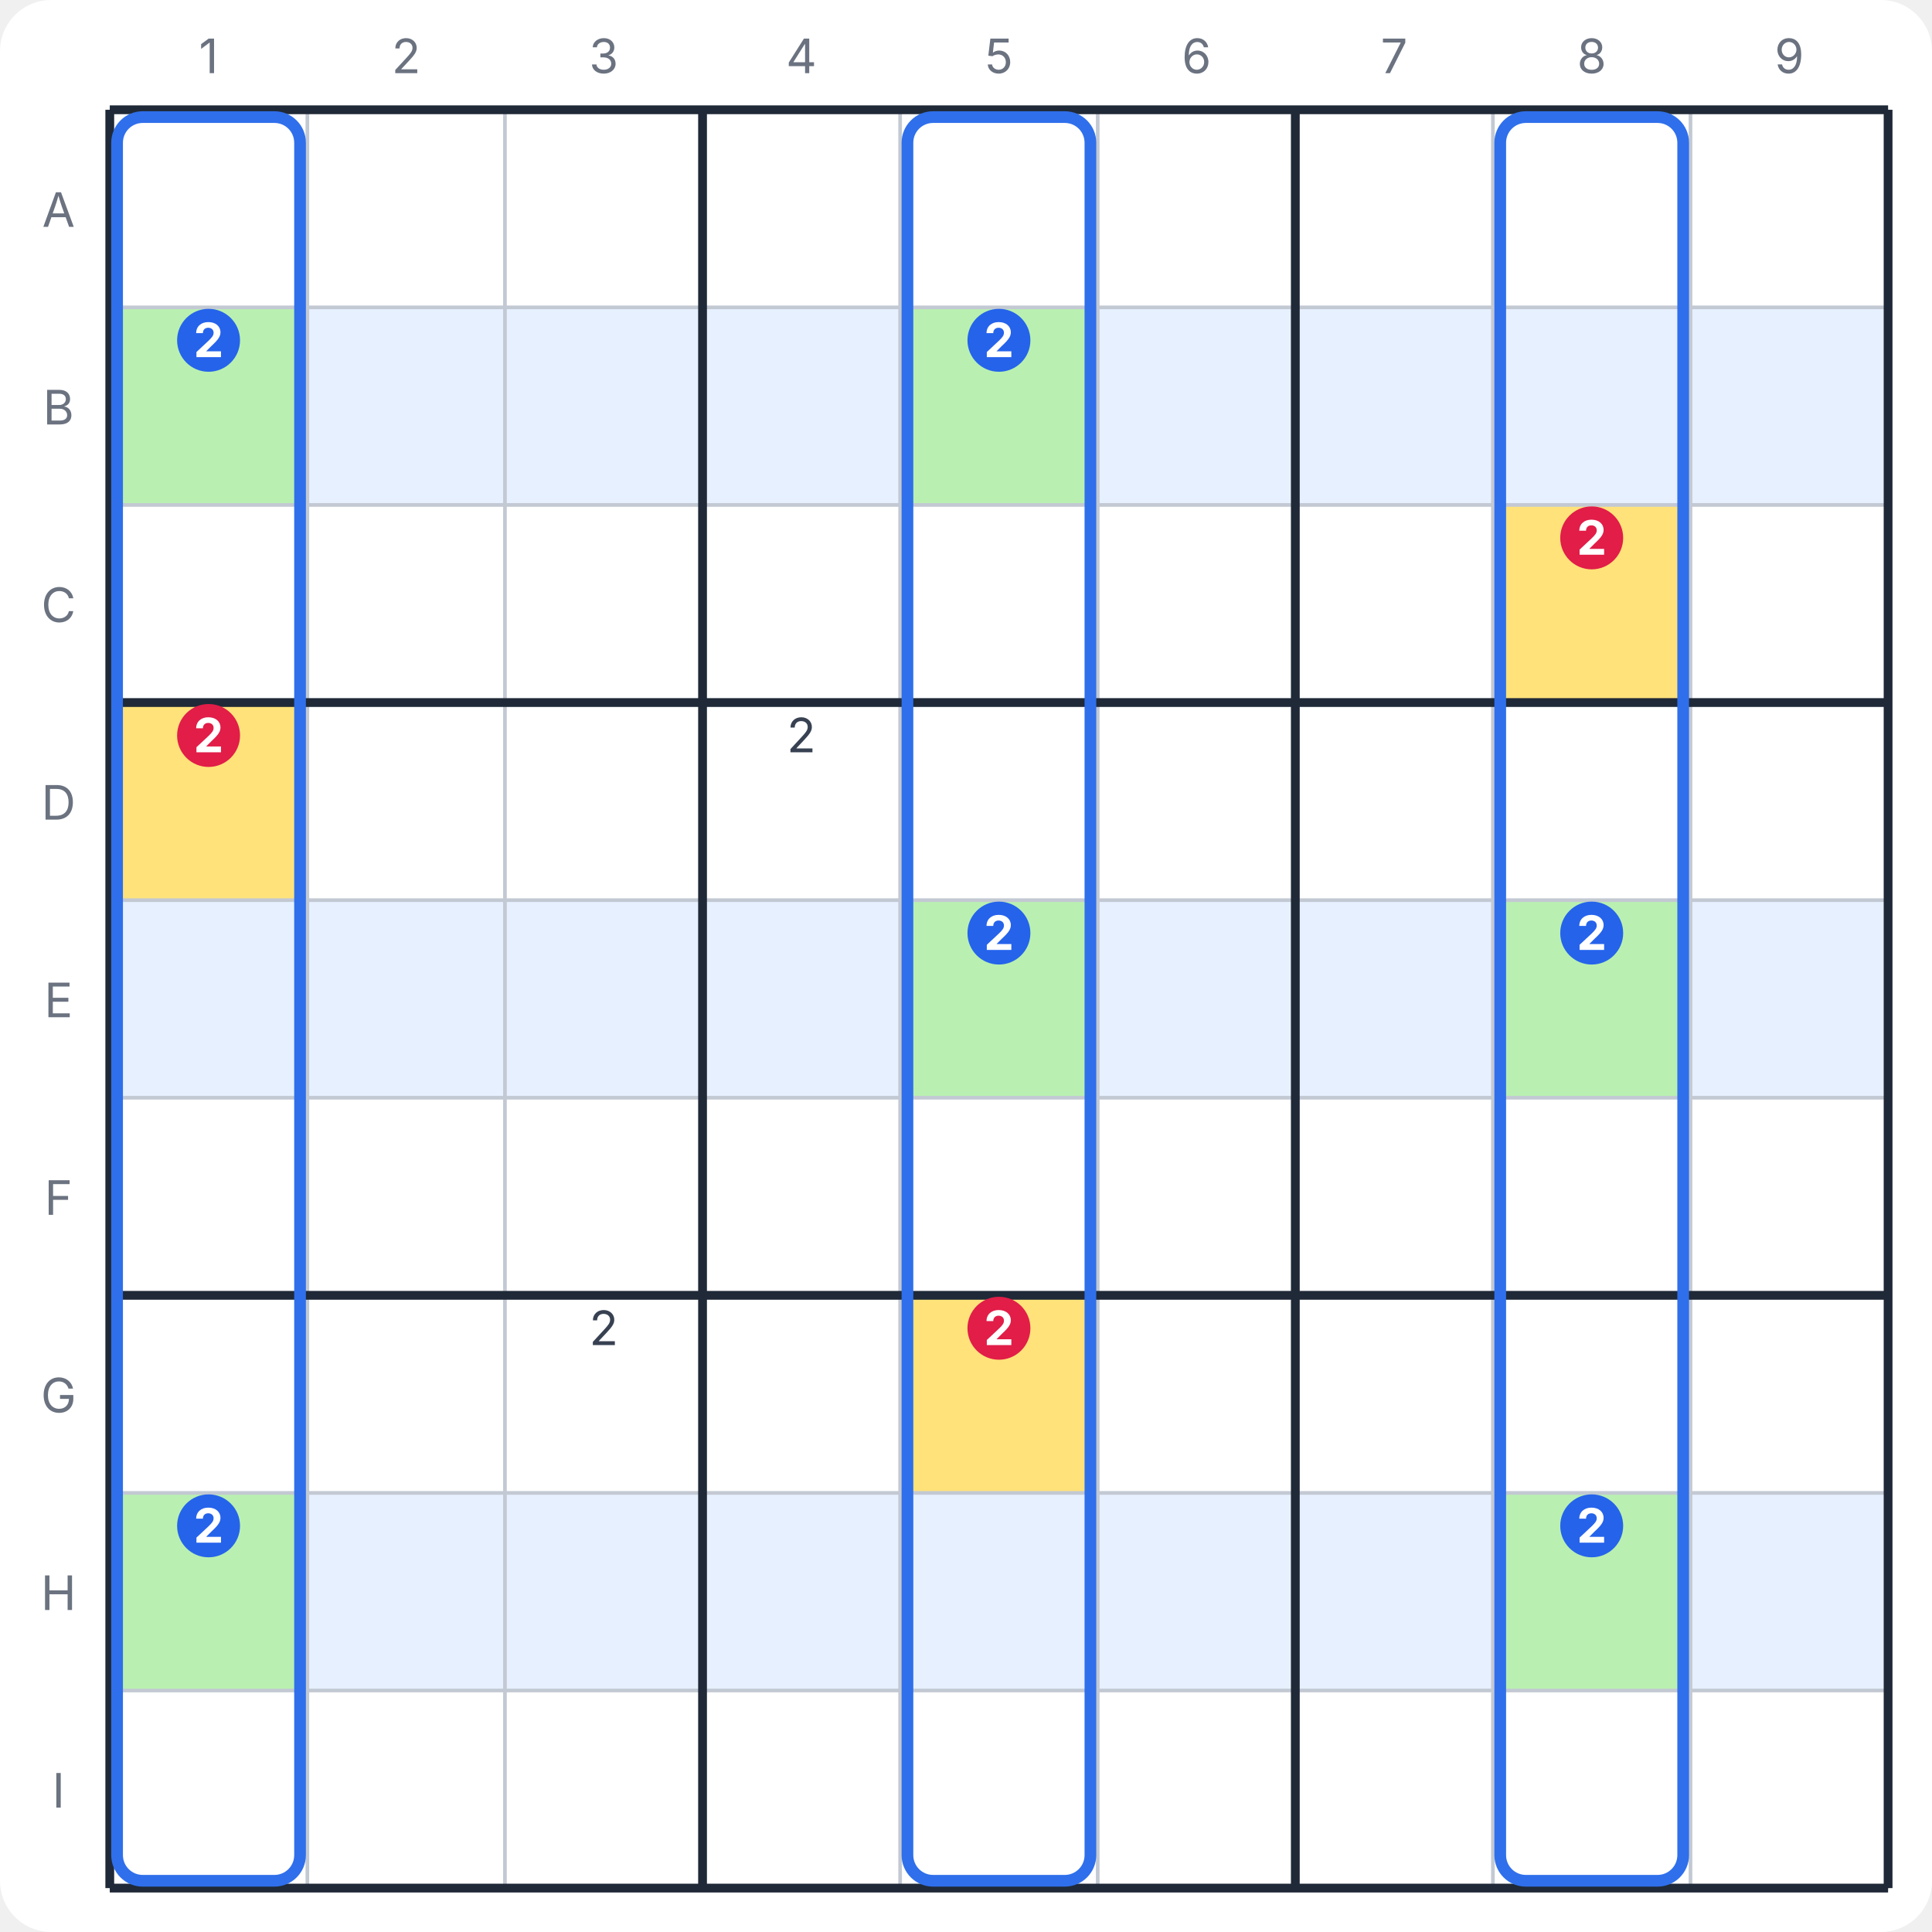
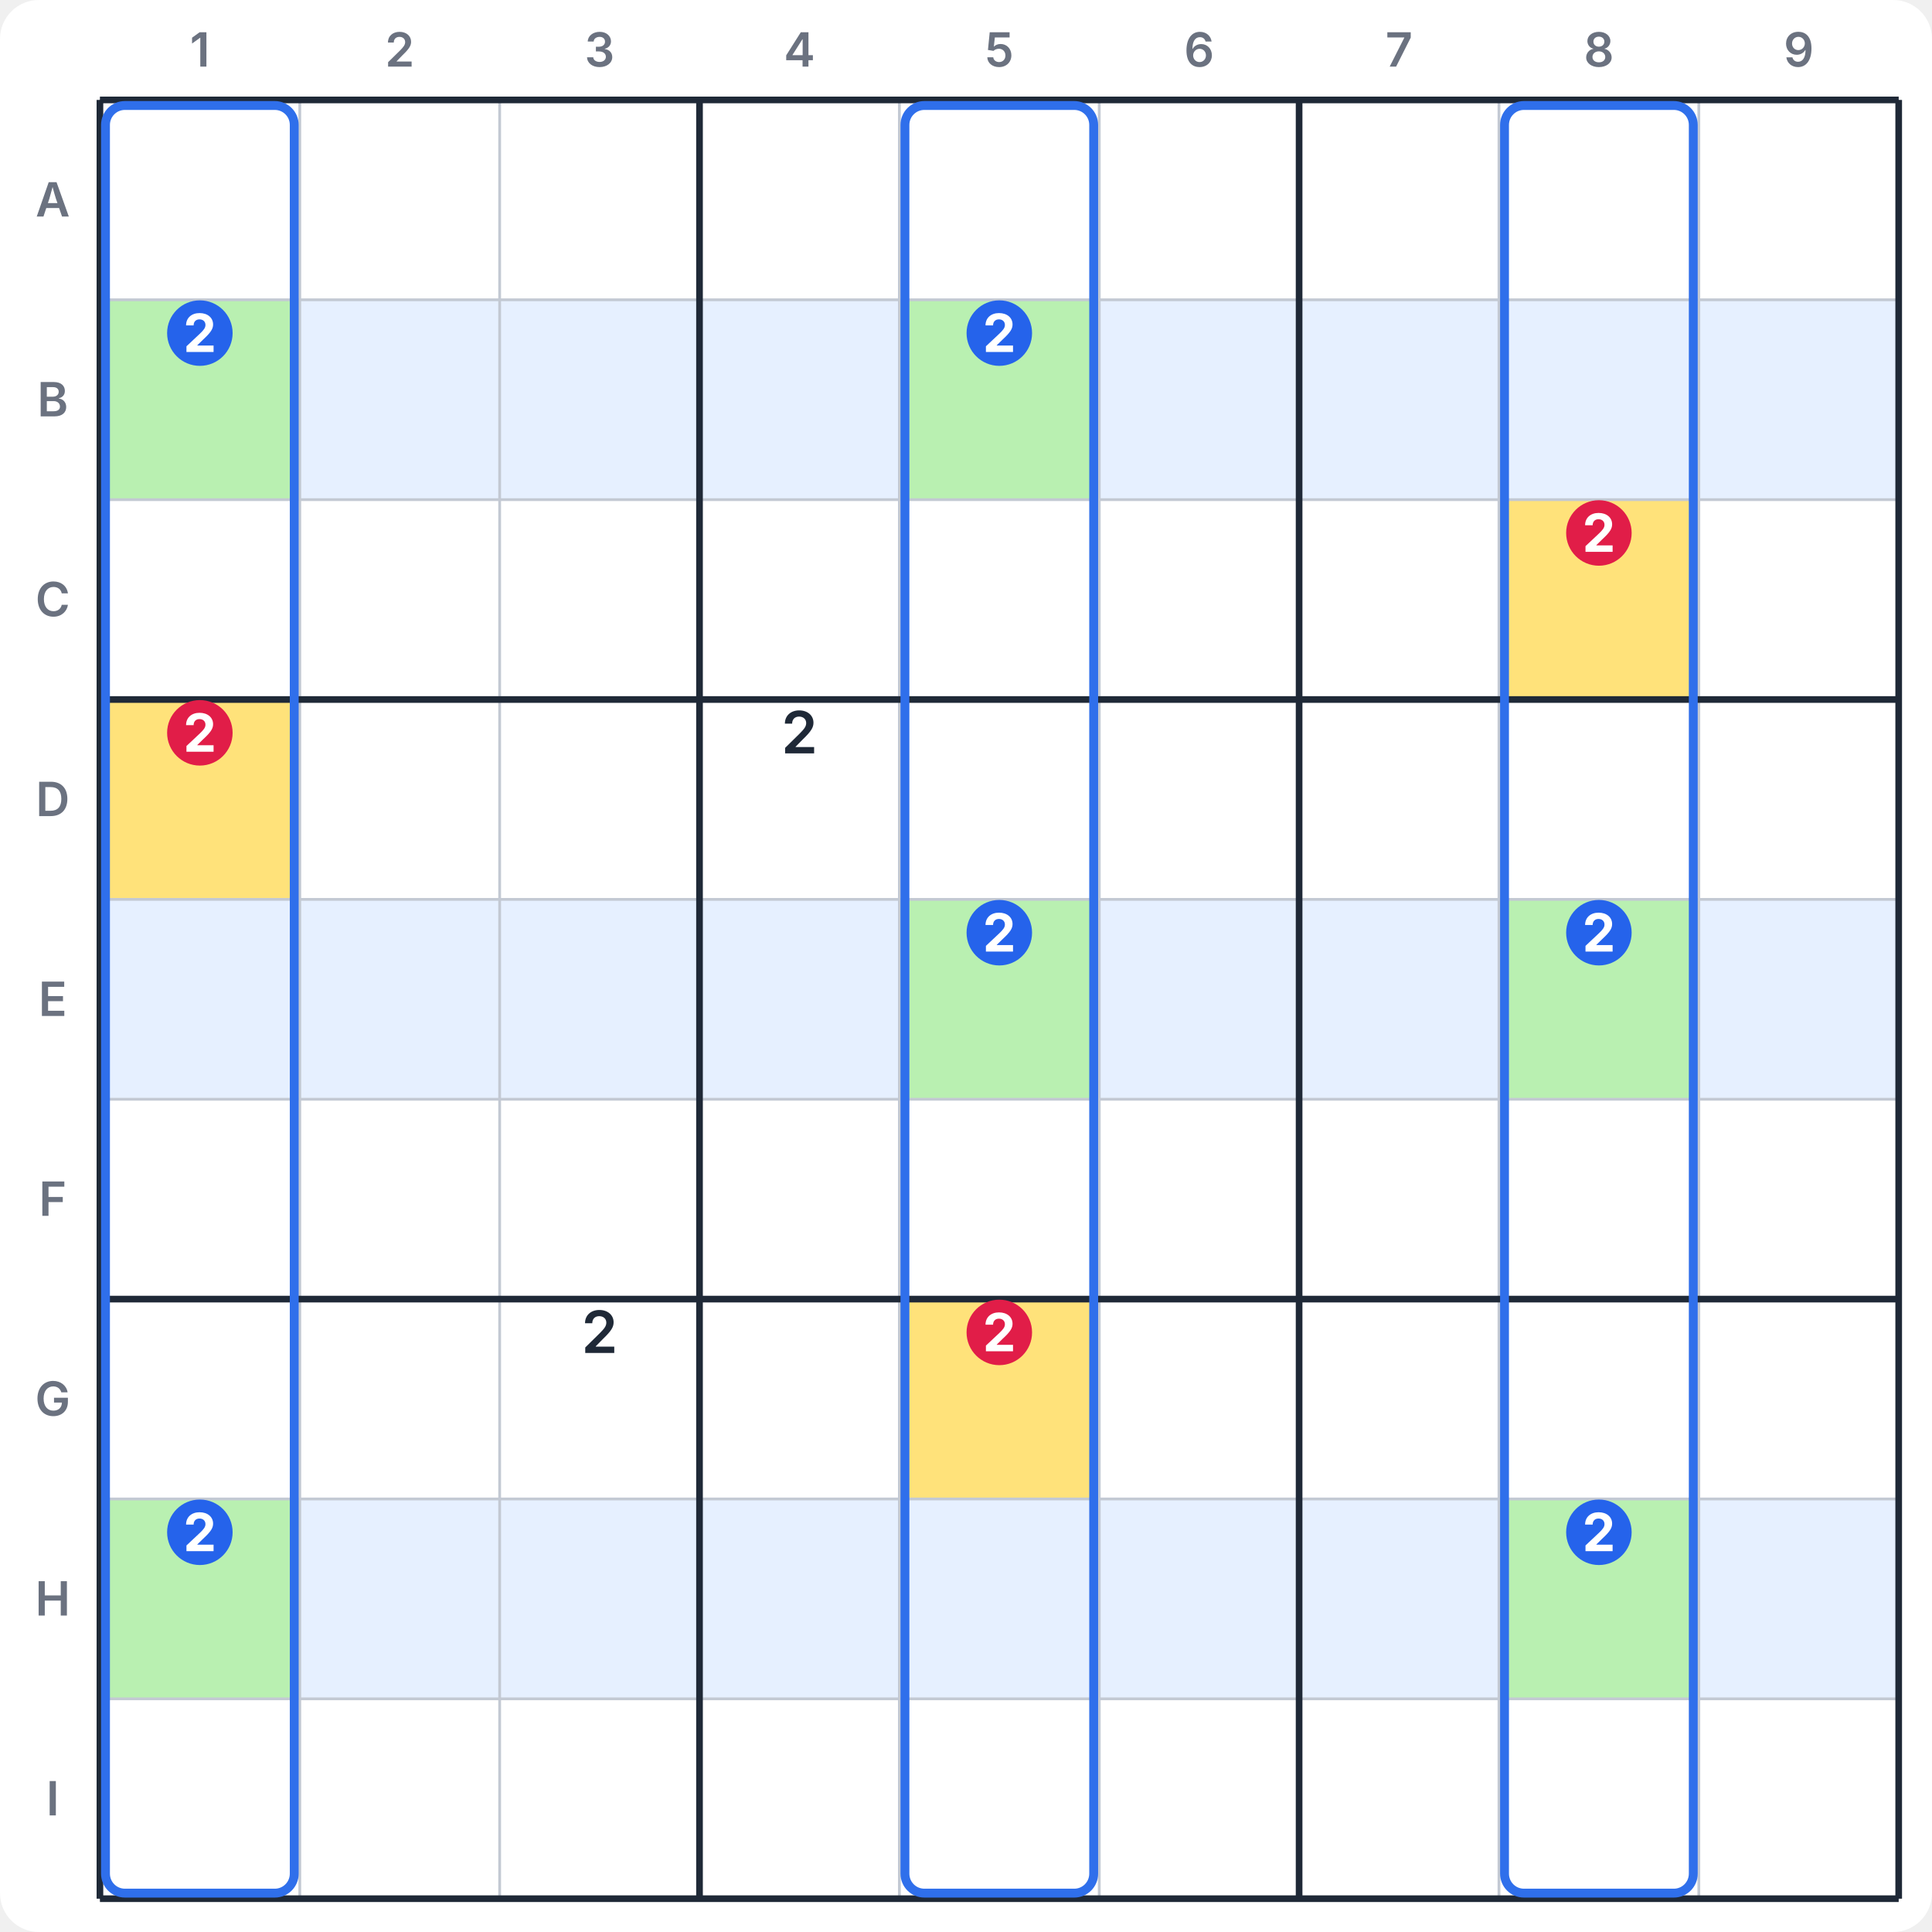
- <svg xmlns="http://www.w3.org/2000/svg" viewBox="0 0 528 528" width="528" height="528" font-family="Inter, 'Segoe UI', Helvetica, Arial, sans-serif">
+ <svg xmlns="http://www.w3.org/2000/svg" viewBox="0 0 696 696" width="696" height="696" font-family="Inter, 'Segoe UI', Helvetica, Arial, sans-serif">
  <defs>
    <marker id="arr" viewBox="0 0 10 10" refX="8" refY="5" markerWidth="5" markerHeight="5" orient="auto-start-reverse">
      <path d="M0,0 L10,5 L0,10 z" fill="#E11D48" />
    </marker>
  </defs>
-   <rect x="0" y="0" width="528" height="528" rx="14" fill="#FFFFFF" />
-   <text x="57.0" y="20" text-anchor="middle" font-size="13" fill="#6B7280">1</text>
-   <text x="111.0" y="20" text-anchor="middle" font-size="13" fill="#6B7280">2</text>
-   <text x="165.0" y="20" text-anchor="middle" font-size="13" fill="#6B7280">3</text>
-   <text x="219.0" y="20" text-anchor="middle" font-size="13" fill="#6B7280">4</text>
-   <text x="273.0" y="20" text-anchor="middle" font-size="13" fill="#6B7280">5</text>
-   <text x="327.0" y="20" text-anchor="middle" font-size="13" fill="#6B7280">6</text>
-   <text x="381.0" y="20" text-anchor="middle" font-size="13" fill="#6B7280">7</text>
-   <text x="435.0" y="20" text-anchor="middle" font-size="13" fill="#6B7280">8</text>
-   <text x="489.0" y="20" text-anchor="middle" font-size="13" fill="#6B7280">9</text>
-   <text x="16" y="62.0" text-anchor="middle" font-size="13" fill="#6B7280">A</text>
-   <text x="16" y="116.0" text-anchor="middle" font-size="13" fill="#6B7280">B</text>
-   <text x="16" y="170.0" text-anchor="middle" font-size="13" fill="#6B7280">C</text>
-   <text x="16" y="224.0" text-anchor="middle" font-size="13" fill="#6B7280">D</text>
-   <text x="16" y="278.0" text-anchor="middle" font-size="13" fill="#6B7280">E</text>
-   <text x="16" y="332.0" text-anchor="middle" font-size="13" fill="#6B7280">F</text>
-   <text x="16" y="386.0" text-anchor="middle" font-size="13" fill="#6B7280">G</text>
-   <text x="16" y="440.0" text-anchor="middle" font-size="13" fill="#6B7280">H</text>
-   <text x="16" y="494.0" text-anchor="middle" font-size="13" fill="#6B7280">I</text>
-   <rect x="246" y="246" width="54" height="54" fill="#E6F0FF" />
-   <rect x="246" y="84" width="54" height="54" fill="#E6F0FF" />
-   <rect x="138" y="408" width="54" height="54" fill="#E6F0FF" />
-   <rect x="354" y="84" width="54" height="54" fill="#E6F0FF" />
-   <rect x="408" y="84" width="54" height="54" fill="#E6F0FF" />
-   <rect x="30" y="84" width="54" height="54" fill="#E6F0FF" />
-   <rect x="30" y="246" width="54" height="54" fill="#E6F0FF" />
-   <rect x="84" y="246" width="54" height="54" fill="#E6F0FF" />
-   <rect x="30" y="408" width="54" height="54" fill="#E6F0FF" />
-   <rect x="462" y="246" width="54" height="54" fill="#E6F0FF" />
-   <rect x="354" y="246" width="54" height="54" fill="#E6F0FF" />
-   <rect x="408" y="408" width="54" height="54" fill="#E6F0FF" />
-   <rect x="300" y="84" width="54" height="54" fill="#E6F0FF" />
-   <rect x="192" y="84" width="54" height="54" fill="#E6F0FF" />
-   <rect x="192" y="246" width="54" height="54" fill="#E6F0FF" />
-   <rect x="462" y="84" width="54" height="54" fill="#E6F0FF" />
-   <rect x="138" y="246" width="54" height="54" fill="#E6F0FF" />
-   <rect x="408" y="246" width="54" height="54" fill="#E6F0FF" />
-   <rect x="354" y="408" width="54" height="54" fill="#E6F0FF" />
-   <rect x="192" y="408" width="54" height="54" fill="#E6F0FF" />
-   <rect x="300" y="408" width="54" height="54" fill="#E6F0FF" />
-   <rect x="84" y="408" width="54" height="54" fill="#E6F0FF" />
-   <rect x="462" y="408" width="54" height="54" fill="#E6F0FF" />
-   <rect x="84" y="84" width="54" height="54" fill="#E6F0FF" />
-   <rect x="246" y="408" width="54" height="54" fill="#E6F0FF" />
-   <rect x="300" y="246" width="54" height="54" fill="#E6F0FF" />
-   <rect x="138" y="84" width="54" height="54" fill="#E6F0FF" />
-   <rect x="30" y="84" width="54" height="54" fill="#B9F0B1" />
-   <rect x="246" y="84" width="54" height="54" fill="#B9F0B1" />
-   <rect x="246" y="246" width="54" height="54" fill="#B9F0B1" />
-   <rect x="408" y="246" width="54" height="54" fill="#B9F0B1" />
-   <rect x="30" y="408" width="54" height="54" fill="#B9F0B1" />
-   <rect x="408" y="408" width="54" height="54" fill="#B9F0B1" />
-   <rect x="30" y="192" width="54" height="54" fill="#FFE27A" />
-   <rect x="246" y="354" width="54" height="54" fill="#FFE27A" />
-   <rect x="408" y="138" width="54" height="54" fill="#FFE27A" />
-   <line x1="30" y1="30" x2="30" y2="516" stroke="#C3C9D3" stroke-width="1" />
-   <line x1="84" y1="30" x2="84" y2="516" stroke="#C3C9D3" stroke-width="1" />
-   <line x1="138" y1="30" x2="138" y2="516" stroke="#C3C9D3" stroke-width="1" />
-   <line x1="192" y1="30" x2="192" y2="516" stroke="#C3C9D3" stroke-width="1" />
-   <line x1="246" y1="30" x2="246" y2="516" stroke="#C3C9D3" stroke-width="1" />
-   <line x1="300" y1="30" x2="300" y2="516" stroke="#C3C9D3" stroke-width="1" />
-   <line x1="354" y1="30" x2="354" y2="516" stroke="#C3C9D3" stroke-width="1" />
-   <line x1="408" y1="30" x2="408" y2="516" stroke="#C3C9D3" stroke-width="1" />
-   <line x1="462" y1="30" x2="462" y2="516" stroke="#C3C9D3" stroke-width="1" />
-   <line x1="516" y1="30" x2="516" y2="516" stroke="#C3C9D3" stroke-width="1" />
-   <line x1="30" y1="30" x2="516" y2="30" stroke="#C3C9D3" stroke-width="1" />
-   <line x1="30" y1="84" x2="516" y2="84" stroke="#C3C9D3" stroke-width="1" />
-   <line x1="30" y1="138" x2="516" y2="138" stroke="#C3C9D3" stroke-width="1" />
-   <line x1="30" y1="192" x2="516" y2="192" stroke="#C3C9D3" stroke-width="1" />
-   <line x1="30" y1="246" x2="516" y2="246" stroke="#C3C9D3" stroke-width="1" />
-   <line x1="30" y1="300" x2="516" y2="300" stroke="#C3C9D3" stroke-width="1" />
-   <line x1="30" y1="354" x2="516" y2="354" stroke="#C3C9D3" stroke-width="1" />
-   <line x1="30" y1="408" x2="516" y2="408" stroke="#C3C9D3" stroke-width="1" />
-   <line x1="30" y1="462" x2="516" y2="462" stroke="#C3C9D3" stroke-width="1" />
-   <line x1="30" y1="516" x2="516" y2="516" stroke="#C3C9D3" stroke-width="1" />
-   <line x1="30" y1="30" x2="30" y2="516" stroke="#1F2937" stroke-width="2.4" />
-   <line x1="192" y1="30" x2="192" y2="516" stroke="#1F2937" stroke-width="2.4" />
-   <line x1="354" y1="30" x2="354" y2="516" stroke="#1F2937" stroke-width="2.4" />
-   <line x1="516" y1="30" x2="516" y2="516" stroke="#1F2937" stroke-width="2.4" />
-   <line x1="30" y1="30" x2="516" y2="30" stroke="#1F2937" stroke-width="2.4" />
-   <line x1="30" y1="192" x2="516" y2="192" stroke="#1F2937" stroke-width="2.4" />
-   <line x1="30" y1="354" x2="516" y2="354" stroke="#1F2937" stroke-width="2.4" />
-   <line x1="30" y1="516" x2="516" y2="516" stroke="#1F2937" stroke-width="2.4" />
-   <rect x="32" y="32" width="50" height="482" rx="7" fill="none" stroke="#2F6FEB" stroke-width="3.2" />
-   <rect x="248" y="32" width="50" height="482" rx="7" fill="none" stroke="#2F6FEB" stroke-width="3.2" />
-   <rect x="410" y="32" width="50" height="482" rx="7" fill="none" stroke="#2F6FEB" stroke-width="3.2" />
-   <circle cx="57.0" cy="93.0" r="8.6" fill="#2563EB" />
-   <text x="57.0" y="97.6" text-anchor="middle" font-size="13" font-weight="700" fill="#FFFFFF">2</text>
-   <circle cx="273.0" cy="93.0" r="8.6" fill="#2563EB" />
-   <text x="273.0" y="97.6" text-anchor="middle" font-size="13" font-weight="700" fill="#FFFFFF">2</text>
-   <circle cx="273.0" cy="255.0" r="8.6" fill="#2563EB" />
-   <text x="273.0" y="259.6" text-anchor="middle" font-size="13" font-weight="700" fill="#FFFFFF">2</text>
-   <circle cx="435.0" cy="255.0" r="8.6" fill="#2563EB" />
-   <text x="435.0" y="259.6" text-anchor="middle" font-size="13" font-weight="700" fill="#FFFFFF">2</text>
-   <circle cx="57.0" cy="417.0" r="8.6" fill="#2563EB" />
-   <text x="57.0" y="421.6" text-anchor="middle" font-size="13" font-weight="700" fill="#FFFFFF">2</text>
-   <circle cx="435.0" cy="417.0" r="8.6" fill="#2563EB" />
-   <text x="435.0" y="421.6" text-anchor="middle" font-size="13" font-weight="700" fill="#FFFFFF">2</text>
-   <circle cx="57.0" cy="201.0" r="8.6" fill="#E11D48" />
-   <text x="57.0" y="205.6" text-anchor="middle" font-size="13" font-weight="700" fill="#FFFFFF">2</text>
-   <circle cx="273.0" cy="363.0" r="8.6" fill="#E11D48" />
-   <text x="273.0" y="367.6" text-anchor="middle" font-size="13" font-weight="700" fill="#FFFFFF">2</text>
-   <circle cx="435.0" cy="147.0" r="8.6" fill="#E11D48" />
-   <text x="435.0" y="151.6" text-anchor="middle" font-size="13" font-weight="700" fill="#FFFFFF">2</text>
-   <text x="219.0" y="205.6" text-anchor="middle" font-size="13" fill="#374151">2</text>
-   <text x="165.0" y="367.6" text-anchor="middle" font-size="13" fill="#374151">2</text>
+   <rect x="0" y="0" width="696" height="696" rx="14" fill="#FFFFFF" />
+   <text x="72.0" y="24" text-anchor="middle" font-size="17" font-weight="600" fill="#6B7280">1</text>
+   <text x="144.0" y="24" text-anchor="middle" font-size="17" font-weight="600" fill="#6B7280">2</text>
+   <text x="216.0" y="24" text-anchor="middle" font-size="17" font-weight="600" fill="#6B7280">3</text>
+   <text x="288.0" y="24" text-anchor="middle" font-size="17" font-weight="600" fill="#6B7280">4</text>
+   <text x="360.0" y="24" text-anchor="middle" font-size="17" font-weight="600" fill="#6B7280">5</text>
+   <text x="432.0" y="24" text-anchor="middle" font-size="17" font-weight="600" fill="#6B7280">6</text>
+   <text x="504.0" y="24" text-anchor="middle" font-size="17" font-weight="600" fill="#6B7280">7</text>
+   <text x="576.0" y="24" text-anchor="middle" font-size="17" font-weight="600" fill="#6B7280">8</text>
+   <text x="648.0" y="24" text-anchor="middle" font-size="17" font-weight="600" fill="#6B7280">9</text>
+   <text x="19" y="78.0" text-anchor="middle" font-size="17" font-weight="600" fill="#6B7280">A</text>
+   <text x="19" y="150.0" text-anchor="middle" font-size="17" font-weight="600" fill="#6B7280">B</text>
+   <text x="19" y="222.0" text-anchor="middle" font-size="17" font-weight="600" fill="#6B7280">C</text>
+   <text x="19" y="294.0" text-anchor="middle" font-size="17" font-weight="600" fill="#6B7280">D</text>
+   <text x="19" y="366.0" text-anchor="middle" font-size="17" font-weight="600" fill="#6B7280">E</text>
+   <text x="19" y="438.0" text-anchor="middle" font-size="17" font-weight="600" fill="#6B7280">F</text>
+   <text x="19" y="510.0" text-anchor="middle" font-size="17" font-weight="600" fill="#6B7280">G</text>
+   <text x="19" y="582.0" text-anchor="middle" font-size="17" font-weight="600" fill="#6B7280">H</text>
+   <text x="19" y="654.0" text-anchor="middle" font-size="17" font-weight="600" fill="#6B7280">I</text>
+   <rect x="396" y="108" width="72" height="72" fill="#E6F0FF" />
+   <rect x="108" y="324" width="72" height="72" fill="#E6F0FF" />
+   <rect x="180" y="540" width="72" height="72" fill="#E6F0FF" />
+   <rect x="36" y="540" width="72" height="72" fill="#E6F0FF" />
+   <rect x="36" y="108" width="72" height="72" fill="#E6F0FF" />
+   <rect x="468" y="108" width="72" height="72" fill="#E6F0FF" />
+   <rect x="324" y="324" width="72" height="72" fill="#E6F0FF" />
+   <rect x="396" y="324" width="72" height="72" fill="#E6F0FF" />
+   <rect x="612" y="108" width="72" height="72" fill="#E6F0FF" />
+   <rect x="468" y="540" width="72" height="72" fill="#E6F0FF" />
+   <rect x="180" y="108" width="72" height="72" fill="#E6F0FF" />
+   <rect x="540" y="324" width="72" height="72" fill="#E6F0FF" />
+   <rect x="324" y="540" width="72" height="72" fill="#E6F0FF" />
+   <rect x="612" y="324" width="72" height="72" fill="#E6F0FF" />
+   <rect x="36" y="324" width="72" height="72" fill="#E6F0FF" />
+   <rect x="540" y="108" width="72" height="72" fill="#E6F0FF" />
+   <rect x="612" y="540" width="72" height="72" fill="#E6F0FF" />
+   <rect x="180" y="324" width="72" height="72" fill="#E6F0FF" />
+   <rect x="252" y="108" width="72" height="72" fill="#E6F0FF" />
+   <rect x="252" y="540" width="72" height="72" fill="#E6F0FF" />
+   <rect x="396" y="540" width="72" height="72" fill="#E6F0FF" />
+   <rect x="252" y="324" width="72" height="72" fill="#E6F0FF" />
+   <rect x="108" y="540" width="72" height="72" fill="#E6F0FF" />
+   <rect x="108" y="108" width="72" height="72" fill="#E6F0FF" />
+   <rect x="540" y="540" width="72" height="72" fill="#E6F0FF" />
+   <rect x="468" y="324" width="72" height="72" fill="#E6F0FF" />
+   <rect x="324" y="108" width="72" height="72" fill="#E6F0FF" />
+   <rect x="36" y="108" width="72" height="72" fill="#B9F0B1" />
+   <rect x="324" y="108" width="72" height="72" fill="#B9F0B1" />
+   <rect x="324" y="324" width="72" height="72" fill="#B9F0B1" />
+   <rect x="540" y="324" width="72" height="72" fill="#B9F0B1" />
+   <rect x="36" y="540" width="72" height="72" fill="#B9F0B1" />
+   <rect x="540" y="540" width="72" height="72" fill="#B9F0B1" />
+   <rect x="36" y="252" width="72" height="72" fill="#FFE27A" />
+   <rect x="324" y="468" width="72" height="72" fill="#FFE27A" />
+   <rect x="540" y="180" width="72" height="72" fill="#FFE27A" />
+   <line x1="36" y1="36" x2="36" y2="684" stroke="#C3C9D3" stroke-width="1" />
+   <line x1="108" y1="36" x2="108" y2="684" stroke="#C3C9D3" stroke-width="1" />
+   <line x1="180" y1="36" x2="180" y2="684" stroke="#C3C9D3" stroke-width="1" />
+   <line x1="252" y1="36" x2="252" y2="684" stroke="#C3C9D3" stroke-width="1" />
+   <line x1="324" y1="36" x2="324" y2="684" stroke="#C3C9D3" stroke-width="1" />
+   <line x1="396" y1="36" x2="396" y2="684" stroke="#C3C9D3" stroke-width="1" />
+   <line x1="468" y1="36" x2="468" y2="684" stroke="#C3C9D3" stroke-width="1" />
+   <line x1="540" y1="36" x2="540" y2="684" stroke="#C3C9D3" stroke-width="1" />
+   <line x1="612" y1="36" x2="612" y2="684" stroke="#C3C9D3" stroke-width="1" />
+   <line x1="684" y1="36" x2="684" y2="684" stroke="#C3C9D3" stroke-width="1" />
+   <line x1="36" y1="36" x2="684" y2="36" stroke="#C3C9D3" stroke-width="1" />
+   <line x1="36" y1="108" x2="684" y2="108" stroke="#C3C9D3" stroke-width="1" />
+   <line x1="36" y1="180" x2="684" y2="180" stroke="#C3C9D3" stroke-width="1" />
+   <line x1="36" y1="252" x2="684" y2="252" stroke="#C3C9D3" stroke-width="1" />
+   <line x1="36" y1="324" x2="684" y2="324" stroke="#C3C9D3" stroke-width="1" />
+   <line x1="36" y1="396" x2="684" y2="396" stroke="#C3C9D3" stroke-width="1" />
+   <line x1="36" y1="468" x2="684" y2="468" stroke="#C3C9D3" stroke-width="1" />
+   <line x1="36" y1="540" x2="684" y2="540" stroke="#C3C9D3" stroke-width="1" />
+   <line x1="36" y1="612" x2="684" y2="612" stroke="#C3C9D3" stroke-width="1" />
+   <line x1="36" y1="684" x2="684" y2="684" stroke="#C3C9D3" stroke-width="1" />
+   <line x1="36" y1="36" x2="36" y2="684" stroke="#1F2937" stroke-width="2.4" />
+   <line x1="252" y1="36" x2="252" y2="684" stroke="#1F2937" stroke-width="2.4" />
+   <line x1="468" y1="36" x2="468" y2="684" stroke="#1F2937" stroke-width="2.4" />
+   <line x1="684" y1="36" x2="684" y2="684" stroke="#1F2937" stroke-width="2.4" />
+   <line x1="36" y1="36" x2="684" y2="36" stroke="#1F2937" stroke-width="2.4" />
+   <line x1="36" y1="252" x2="684" y2="252" stroke="#1F2937" stroke-width="2.4" />
+   <line x1="36" y1="468" x2="684" y2="468" stroke="#1F2937" stroke-width="2.4" />
+   <line x1="36" y1="684" x2="684" y2="684" stroke="#1F2937" stroke-width="2.4" />
+   <rect x="38" y="38" width="68" height="644" rx="7" fill="none" stroke="#2F6FEB" stroke-width="3.2" />
+   <rect x="326" y="38" width="68" height="644" rx="7" fill="none" stroke="#2F6FEB" stroke-width="3.2" />
+   <rect x="542" y="38" width="68" height="644" rx="7" fill="none" stroke="#2F6FEB" stroke-width="3.2" />
+   <circle cx="72.0" cy="120.0" r="11.8" fill="#2563EB" />
+   <text x="72.0" y="126.8" text-anchor="middle" font-size="19" font-weight="700" fill="#FFFFFF">2</text>
+   <circle cx="360.0" cy="120.0" r="11.8" fill="#2563EB" />
+   <text x="360.0" y="126.8" text-anchor="middle" font-size="19" font-weight="700" fill="#FFFFFF">2</text>
+   <circle cx="360.0" cy="336.0" r="11.8" fill="#2563EB" />
+   <text x="360.0" y="342.8" text-anchor="middle" font-size="19" font-weight="700" fill="#FFFFFF">2</text>
+   <circle cx="576.0" cy="336.0" r="11.8" fill="#2563EB" />
+   <text x="576.0" y="342.8" text-anchor="middle" font-size="19" font-weight="700" fill="#FFFFFF">2</text>
+   <circle cx="72.0" cy="552.0" r="11.8" fill="#2563EB" />
+   <text x="72.0" y="558.8" text-anchor="middle" font-size="19" font-weight="700" fill="#FFFFFF">2</text>
+   <circle cx="576.0" cy="552.0" r="11.8" fill="#2563EB" />
+   <text x="576.0" y="558.8" text-anchor="middle" font-size="19" font-weight="700" fill="#FFFFFF">2</text>
+   <circle cx="72.0" cy="264.0" r="11.8" fill="#E11D48" />
+   <text x="72.0" y="270.8" text-anchor="middle" font-size="19" font-weight="700" fill="#FFFFFF">2</text>
+   <circle cx="360.0" cy="480.0" r="11.8" fill="#E11D48" />
+   <text x="360.0" y="486.8" text-anchor="middle" font-size="19" font-weight="700" fill="#FFFFFF">2</text>
+   <circle cx="576.0" cy="192.0" r="11.8" fill="#E11D48" />
+   <text x="576.0" y="198.8" text-anchor="middle" font-size="19" font-weight="700" fill="#FFFFFF">2</text>
+   <text x="288.0" y="271.4" text-anchor="middle" font-size="21" font-weight="600" fill="#1F2937">2</text>
+   <text x="216.0" y="487.4" text-anchor="middle" font-size="21" font-weight="600" fill="#1F2937">2</text>
</svg>
